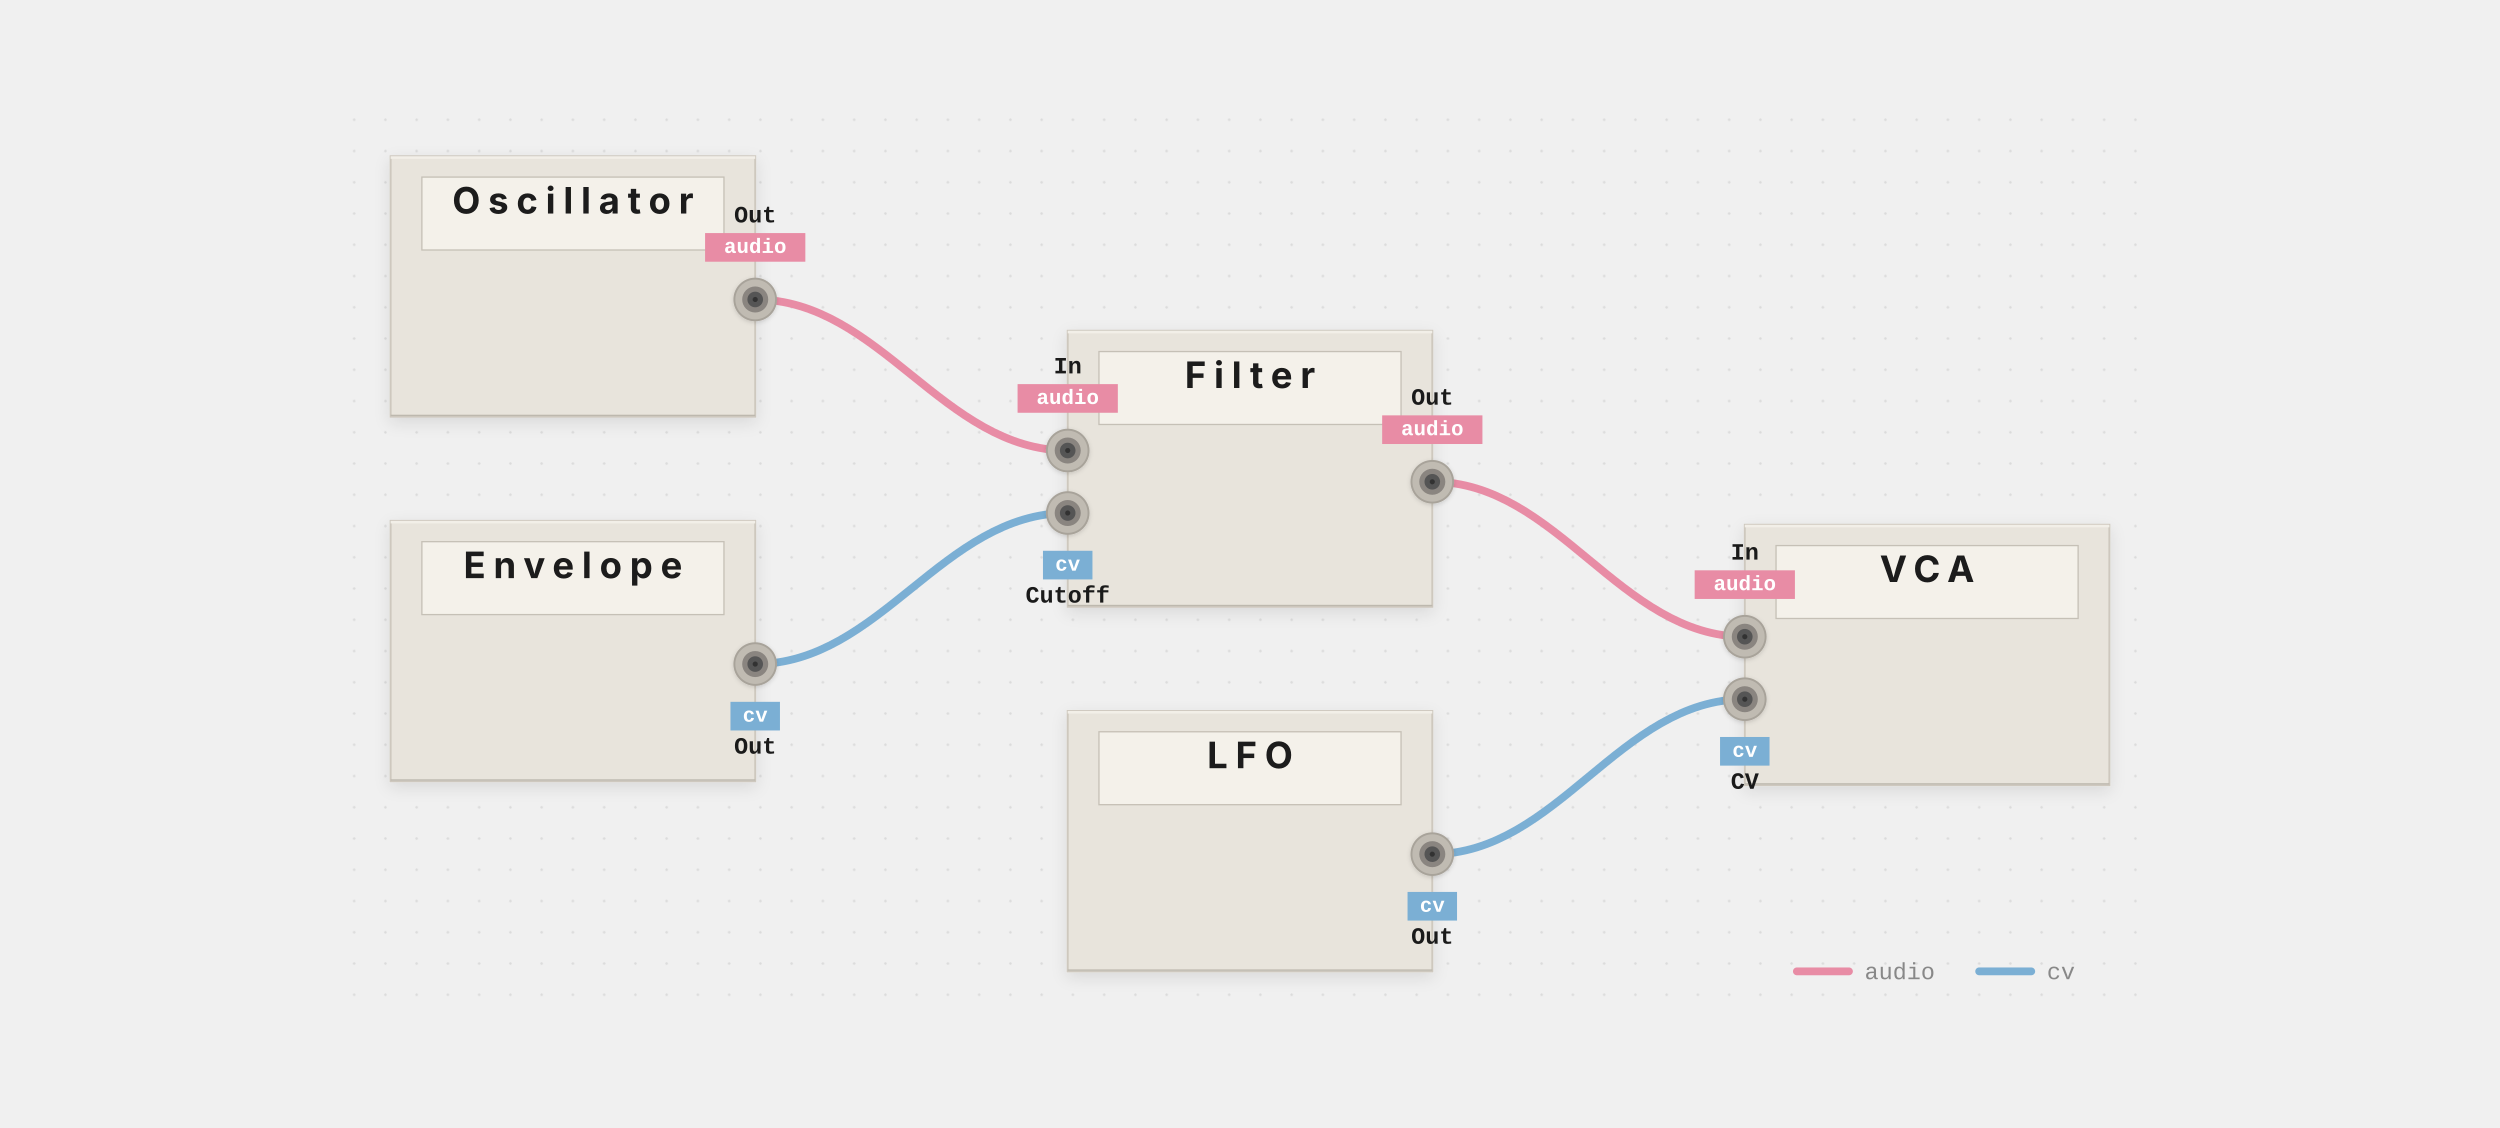
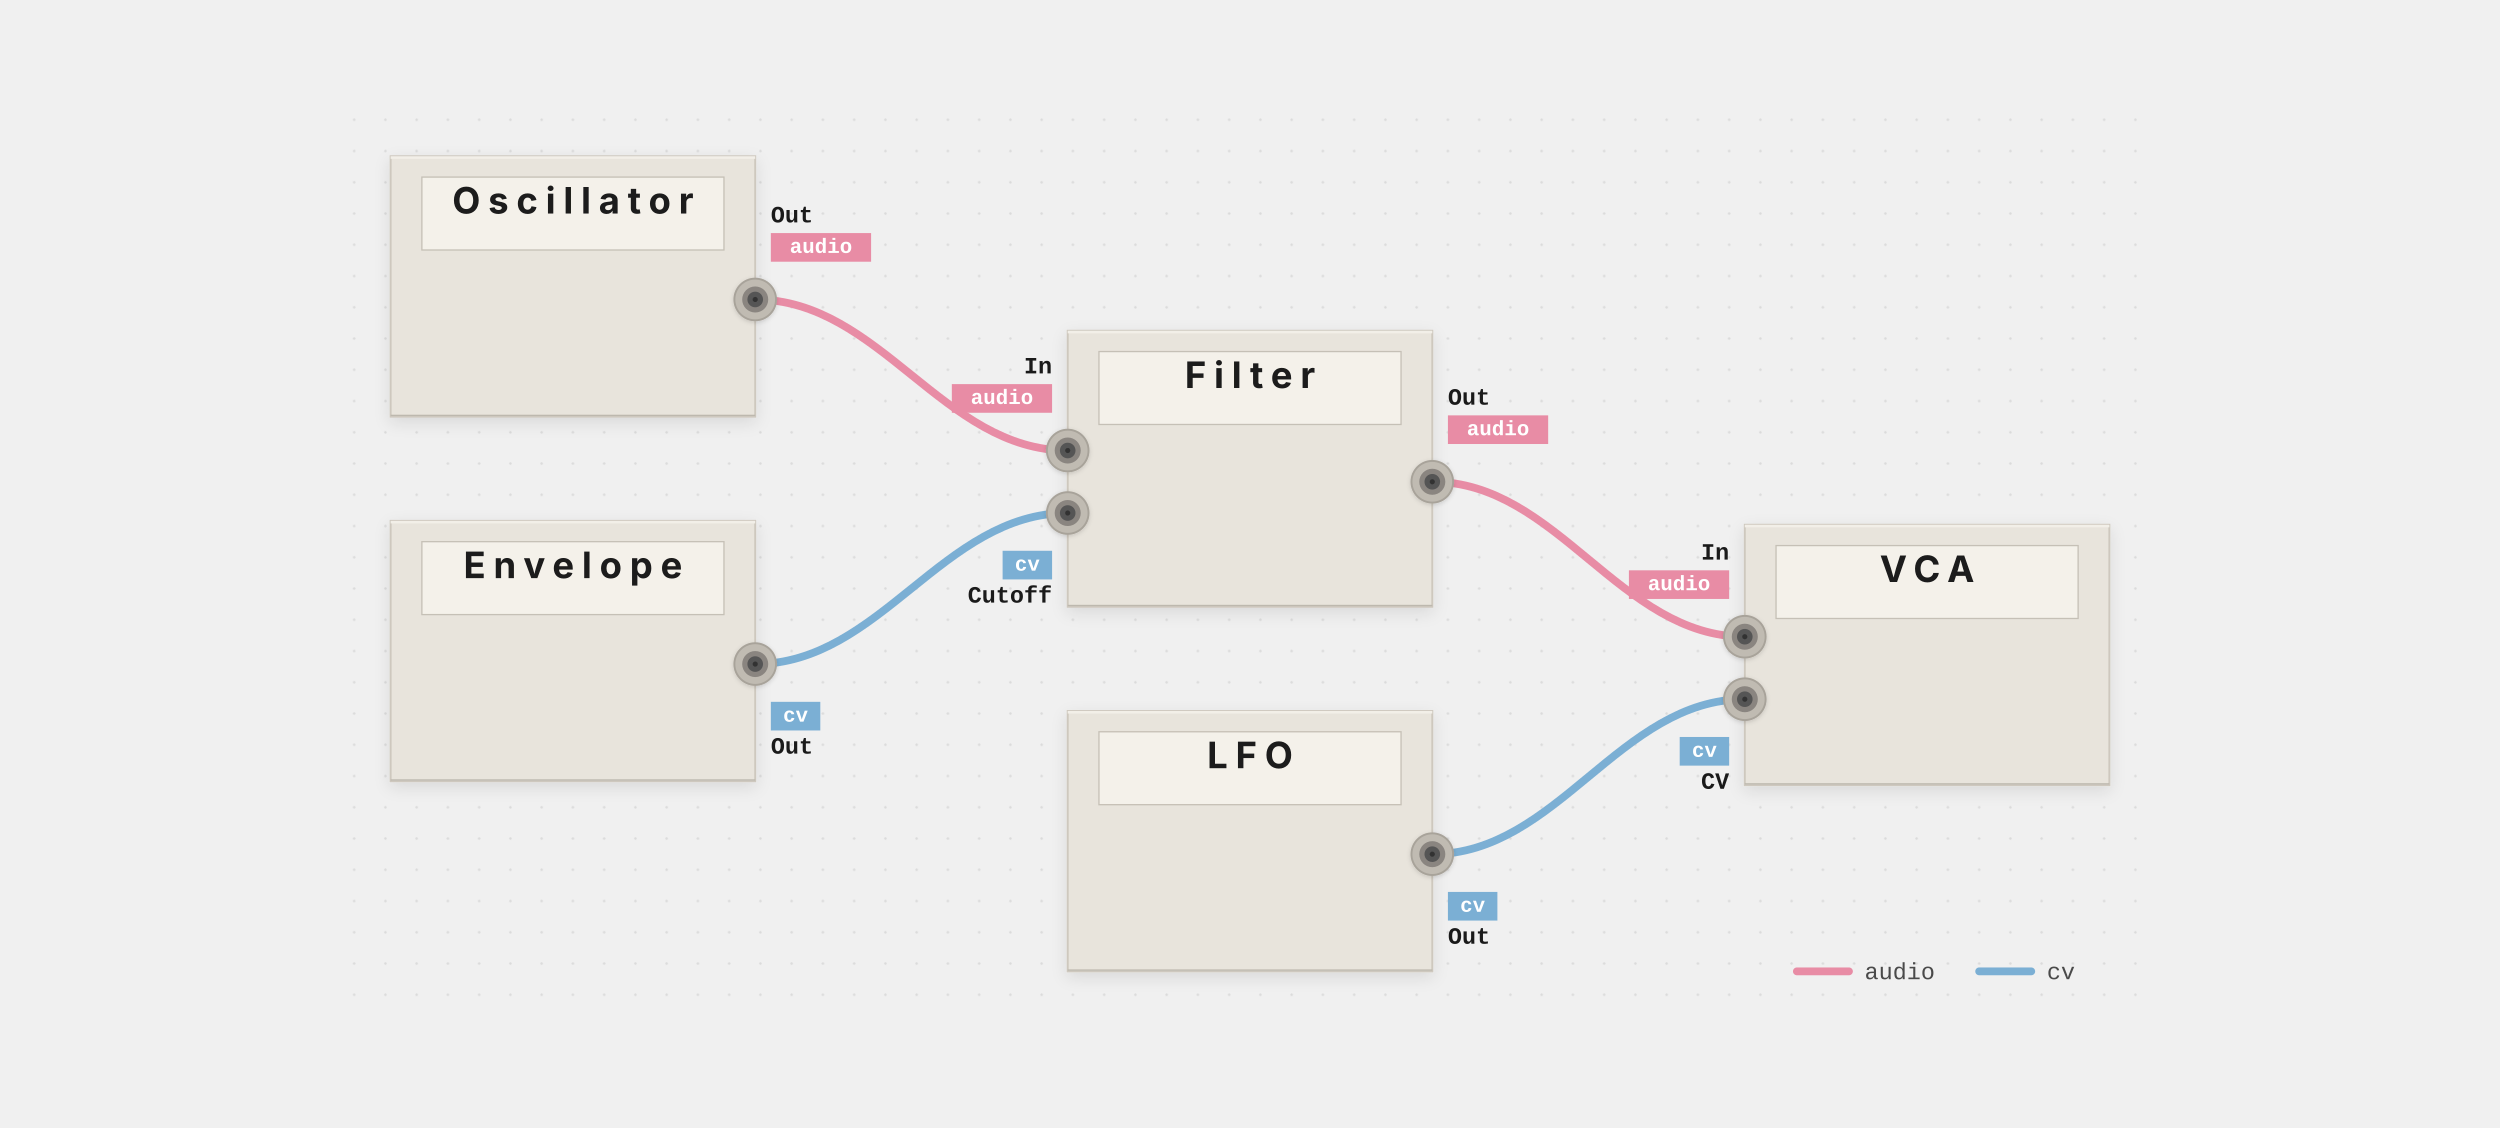
- <svg xmlns="http://www.w3.org/2000/svg" viewBox="-130 -40 960 433" width="100%" data-pf-min-width="960" role="img" aria-labelledby="pf-58a3c9-title pf-58a3c9-desc">
+ <svg xmlns="http://www.w3.org/2000/svg" viewBox="-130 -40 960 433" width="100%" data-pf-min-width="960" role="img" aria-labelledby="pf-4e7f3d-title pf-4e7f3d-desc">
  <style>@media print { .pf-panel, .pf-jack { filter: none; } }</style>
  <defs>
-     <filter id="pf-58a3c9-panel-shadow" x="-20%" y="-20%" width="140%" height="140%">
+     <filter id="pf-4e7f3d-panel-shadow" x="-20%" y="-20%" width="140%" height="140%">
      <feDropShadow dx="0" dy="2" stdDeviation="3" flood-opacity="0.1" />
    </filter>
-     <filter id="pf-58a3c9-jack-shadow" x="-20%" y="-20%" width="140%" height="140%">
+     <filter id="pf-4e7f3d-jack-shadow" x="-20%" y="-20%" width="140%" height="140%">
      <feDropShadow dx="0" dy="0.5" stdDeviation="0.8" flood-opacity="0.15" />
    </filter>
-     <pattern id="pf-58a3c9-dots" width="12" height="12" patternUnits="userSpaceOnUse">
+     <pattern id="pf-4e7f3d-dots" width="12" height="12" patternUnits="userSpaceOnUse">
      <circle cx="6" cy="6" r="0.5" fill="#aaaaaa" opacity="0.3" />
    </pattern>
  </defs>
  <g class="pf-layer-bg">
-     <rect width="700" height="353" fill="url(#pf-58a3c9-dots)" />
+     <rect width="700" height="353" fill="url(#pf-4e7f3d-dots)" />
  </g>
  <g class="pf-layer-cables">
    <path d="M 160 75 C 208 75, 232 133, 280 133" stroke="#e88ca5" stroke-width="3" fill="none" stroke-linecap="round" stroke-linejoin="round" data-connection="conn-0" data-signal="audio" />
    <path d="M 160 215 C 208 215, 232 157, 280 157" stroke="#7bafd4" stroke-width="3" fill="none" stroke-linecap="round" stroke-linejoin="round" data-connection="conn-1" data-signal="cv" />
    <path d="M 420 145 C 468 145, 492 204.5, 540 204.5" stroke="#e88ca5" stroke-width="3" fill="none" stroke-linecap="round" stroke-linejoin="round" data-connection="conn-2" data-signal="audio" />
    <path d="M 420 288 C 468 288, 492 228.5, 540 228.5" stroke="#7bafd4" stroke-width="3" fill="none" stroke-linecap="round" stroke-linejoin="round" data-connection="conn-3" data-signal="cv" />
    <circle cx="160" cy="75" r="3.5" fill="#d47a93" />
    <circle cx="280" cy="133" r="3.5" fill="#d47a93" />
    <circle cx="160" cy="215" r="3.5" fill="#6a9ec3" />
    <circle cx="280" cy="157" r="3.5" fill="#6a9ec3" />
    <circle cx="420" cy="145" r="3.5" fill="#d47a93" />
    <circle cx="540" cy="204.5" r="3.5" fill="#d47a93" />
    <circle cx="420" cy="288" r="3.5" fill="#6a9ec3" />
    <circle cx="540" cy="228.5" r="3.5" fill="#6a9ec3" />
  </g>
  <g class="pf-layer-panels">
-     <g data-module="Oscillator" filter="url(#pf-58a3c9-panel-shadow)">
+     <g data-module="Oscillator" filter="url(#pf-4e7f3d-panel-shadow)">
      <rect x="20" y="20" width="140" height="100" fill="#e8e4dc" stroke="#cec8be" stroke-width="0.75" rx="0" />
      <line x1="20" y1="20.5" x2="160" y2="20.5" stroke="#f2efe8" stroke-width="1" />
      <line x1="20" y1="119.5" x2="160" y2="119.5" stroke="#bdb8ae" stroke-width="0.5" />
      <rect x="32" y="28" width="116" height="28" fill="#f4f1ea" stroke="#c5c0b6" stroke-width="0.5" />
      <text x="90" y="42" text-anchor="middle" font-family="system-ui, -apple-system, BlinkMacSystemFont, 'Segoe UI', sans-serif" font-size="14" font-weight="700" fill="#1a1a1a" letter-spacing="3">Oscillator</text>
    </g>
-     <g data-module="Filter" filter="url(#pf-58a3c9-panel-shadow)">
+     <g data-module="Filter" filter="url(#pf-4e7f3d-panel-shadow)">
      <rect x="280" y="87" width="140" height="106" fill="#e8e4dc" stroke="#cec8be" stroke-width="0.75" rx="0" />
      <line x1="280" y1="87.5" x2="420" y2="87.5" stroke="#f2efe8" stroke-width="1" />
      <line x1="280" y1="192.5" x2="420" y2="192.5" stroke="#bdb8ae" stroke-width="0.5" />
      <rect x="292" y="95" width="116" height="28" fill="#f4f1ea" stroke="#c5c0b6" stroke-width="0.5" />
      <text x="350" y="109" text-anchor="middle" font-family="system-ui, -apple-system, BlinkMacSystemFont, 'Segoe UI', sans-serif" font-size="14" font-weight="700" fill="#1a1a1a" letter-spacing="3">Filter</text>
    </g>
-     <g data-module="Envelope" filter="url(#pf-58a3c9-panel-shadow)">
+     <g data-module="Envelope" filter="url(#pf-4e7f3d-panel-shadow)">
      <rect x="20" y="160" width="140" height="100" fill="#e8e4dc" stroke="#cec8be" stroke-width="0.75" rx="0" />
      <line x1="20" y1="160.5" x2="160" y2="160.5" stroke="#f2efe8" stroke-width="1" />
      <line x1="20" y1="259.5" x2="160" y2="259.5" stroke="#bdb8ae" stroke-width="0.5" />
      <rect x="32" y="168" width="116" height="28" fill="#f4f1ea" stroke="#c5c0b6" stroke-width="0.5" />
      <text x="90" y="182" text-anchor="middle" font-family="system-ui, -apple-system, BlinkMacSystemFont, 'Segoe UI', sans-serif" font-size="14" font-weight="700" fill="#1a1a1a" letter-spacing="3">Envelope</text>
    </g>
-     <g data-module="VCA" filter="url(#pf-58a3c9-panel-shadow)">
+     <g data-module="VCA" filter="url(#pf-4e7f3d-panel-shadow)">
      <rect x="540" y="161.5" width="140" height="100" fill="#e8e4dc" stroke="#cec8be" stroke-width="0.75" rx="0" />
      <line x1="540" y1="162" x2="680" y2="162" stroke="#f2efe8" stroke-width="1" />
      <line x1="540" y1="261" x2="680" y2="261" stroke="#bdb8ae" stroke-width="0.5" />
      <rect x="552" y="169.5" width="116" height="28" fill="#f4f1ea" stroke="#c5c0b6" stroke-width="0.5" />
      <text x="610" y="183.5" text-anchor="middle" font-family="system-ui, -apple-system, BlinkMacSystemFont, 'Segoe UI', sans-serif" font-size="14" font-weight="700" fill="#1a1a1a" letter-spacing="3">VCA</text>
    </g>
-     <g data-module="LFO" filter="url(#pf-58a3c9-panel-shadow)">
+     <g data-module="LFO" filter="url(#pf-4e7f3d-panel-shadow)">
      <rect x="280" y="233" width="140" height="100" fill="#e8e4dc" stroke="#cec8be" stroke-width="0.75" rx="0" />
      <line x1="280" y1="233.5" x2="420" y2="233.5" stroke="#f2efe8" stroke-width="1" />
      <line x1="280" y1="332.5" x2="420" y2="332.5" stroke="#bdb8ae" stroke-width="0.5" />
      <rect x="292" y="241" width="116" height="28" fill="#f4f1ea" stroke="#c5c0b6" stroke-width="0.5" />
      <text x="350" y="255" text-anchor="middle" font-family="system-ui, -apple-system, BlinkMacSystemFont, 'Segoe UI', sans-serif" font-size="14" font-weight="700" fill="#1a1a1a" letter-spacing="3">LFO</text>
    </g>
  </g>
  <g class="pf-layer-params" />
  <g class="pf-layer-jacks">
-     <g data-port="oscillator.out" filter="url(#pf-58a3c9-jack-shadow)">
+     <g data-port="oscillator.out" filter="url(#pf-4e7f3d-jack-shadow)">
      <circle cx="160" cy="75" r="8" fill="#c0bbb2" stroke="#a8a39a" stroke-width="0.75" />
      <circle cx="160" cy="75" r="5" fill="#8a8580" />
      <circle cx="160" cy="75" r="3" fill="#555555" />
      <circle cx="160" cy="75" r="1" fill="#333333" />
    </g>
-     <g data-port="filter.in" filter="url(#pf-58a3c9-jack-shadow)">
+     <g data-port="filter.in" filter="url(#pf-4e7f3d-jack-shadow)">
      <circle cx="280" cy="133" r="8" fill="#c0bbb2" stroke="#a8a39a" stroke-width="0.75" />
      <circle cx="280" cy="133" r="5" fill="#8a8580" />
      <circle cx="280" cy="133" r="3" fill="#555555" />
      <circle cx="280" cy="133" r="1" fill="#333333" />
    </g>
-     <g data-port="filter.cutoff" filter="url(#pf-58a3c9-jack-shadow)">
+     <g data-port="filter.cutoff" filter="url(#pf-4e7f3d-jack-shadow)">
      <circle cx="280" cy="157" r="8" fill="#c0bbb2" stroke="#a8a39a" stroke-width="0.75" />
      <circle cx="280" cy="157" r="5" fill="#8a8580" />
      <circle cx="280" cy="157" r="3" fill="#555555" />
      <circle cx="280" cy="157" r="1" fill="#333333" />
    </g>
-     <g data-port="filter.out" filter="url(#pf-58a3c9-jack-shadow)">
+     <g data-port="filter.out" filter="url(#pf-4e7f3d-jack-shadow)">
      <circle cx="420" cy="145" r="8" fill="#c0bbb2" stroke="#a8a39a" stroke-width="0.75" />
      <circle cx="420" cy="145" r="5" fill="#8a8580" />
      <circle cx="420" cy="145" r="3" fill="#555555" />
      <circle cx="420" cy="145" r="1" fill="#333333" />
    </g>
-     <g data-port="envelope.out" filter="url(#pf-58a3c9-jack-shadow)">
+     <g data-port="envelope.out" filter="url(#pf-4e7f3d-jack-shadow)">
      <circle cx="160" cy="215" r="8" fill="#c0bbb2" stroke="#a8a39a" stroke-width="0.75" />
      <circle cx="160" cy="215" r="5" fill="#8a8580" />
      <circle cx="160" cy="215" r="3" fill="#555555" />
      <circle cx="160" cy="215" r="1" fill="#333333" />
    </g>
-     <g data-port="vca.in" filter="url(#pf-58a3c9-jack-shadow)">
+     <g data-port="vca.in" filter="url(#pf-4e7f3d-jack-shadow)">
      <circle cx="540" cy="204.5" r="8" fill="#c0bbb2" stroke="#a8a39a" stroke-width="0.75" />
      <circle cx="540" cy="204.5" r="5" fill="#8a8580" />
      <circle cx="540" cy="204.5" r="3" fill="#555555" />
      <circle cx="540" cy="204.5" r="1" fill="#333333" />
    </g>
-     <g data-port="vca.cv" filter="url(#pf-58a3c9-jack-shadow)">
+     <g data-port="vca.cv" filter="url(#pf-4e7f3d-jack-shadow)">
      <circle cx="540" cy="228.5" r="8" fill="#c0bbb2" stroke="#a8a39a" stroke-width="0.75" />
      <circle cx="540" cy="228.5" r="5" fill="#8a8580" />
      <circle cx="540" cy="228.5" r="3" fill="#555555" />
      <circle cx="540" cy="228.5" r="1" fill="#333333" />
    </g>
-     <g data-port="lfo.out" filter="url(#pf-58a3c9-jack-shadow)">
+     <g data-port="lfo.out" filter="url(#pf-4e7f3d-jack-shadow)">
      <circle cx="420" cy="288" r="8" fill="#c0bbb2" stroke="#a8a39a" stroke-width="0.75" />
      <circle cx="420" cy="288" r="5" fill="#8a8580" />
      <circle cx="420" cy="288" r="3" fill="#555555" />
      <circle cx="420" cy="288" r="1" fill="#333333" />
    </g>
  </g>
  <g class="pf-layer-labels">
-     <text x="160" y="43" font-family="'SF Mono', 'Fira Code', Consolas, 'Courier New', monospace" font-size="9" fill="#1a1a1a" font-weight="600" text-anchor="middle" dominant-baseline="central">Out</text>
-     <rect class="pf-port-pill" x="140.75" y="49.5" width="38.5" height="11" rx="0" fill="#e88ca5" data-signal="audio" />
-     <text class="pf-port-pill-text" x="160" y="55" text-anchor="middle" dominant-baseline="central" font-family="'SF Mono', 'Fira Code', Consolas, 'Courier New', monospace" font-size="8" fill="#ffffff" font-weight="600">audio</text>
-     <text x="280" y="101" font-family="'SF Mono', 'Fira Code', Consolas, 'Courier New', monospace" font-size="9" fill="#1a1a1a" font-weight="600" text-anchor="middle" dominant-baseline="central">In</text>
-     <rect class="pf-port-pill" x="260.75" y="107.5" width="38.5" height="11" rx="0" fill="#e88ca5" data-signal="audio" />
-     <text class="pf-port-pill-text" x="280" y="113" text-anchor="middle" dominant-baseline="central" font-family="'SF Mono', 'Fira Code', Consolas, 'Courier New', monospace" font-size="8" fill="#ffffff" font-weight="600">audio</text>
-     <text x="280" y="189" font-family="'SF Mono', 'Fira Code', Consolas, 'Courier New', monospace" font-size="9" fill="#1a1a1a" font-weight="600" text-anchor="middle" dominant-baseline="central">Cutoff</text>
-     <rect class="pf-port-pill" x="270.5" y="171.5" width="19" height="11" rx="0" fill="#7bafd4" data-signal="cv" />
-     <text class="pf-port-pill-text" x="280" y="177" text-anchor="middle" dominant-baseline="central" font-family="'SF Mono', 'Fira Code', Consolas, 'Courier New', monospace" font-size="8" fill="#ffffff" font-weight="600">cv</text>
-     <text x="420" y="113" font-family="'SF Mono', 'Fira Code', Consolas, 'Courier New', monospace" font-size="9" fill="#1a1a1a" font-weight="600" text-anchor="middle" dominant-baseline="central">Out</text>
-     <rect class="pf-port-pill" x="400.75" y="119.5" width="38.5" height="11" rx="0" fill="#e88ca5" data-signal="audio" />
-     <text class="pf-port-pill-text" x="420" y="125" text-anchor="middle" dominant-baseline="central" font-family="'SF Mono', 'Fira Code', Consolas, 'Courier New', monospace" font-size="8" fill="#ffffff" font-weight="600">audio</text>
-     <text x="160" y="247" font-family="'SF Mono', 'Fira Code', Consolas, 'Courier New', monospace" font-size="9" fill="#1a1a1a" font-weight="600" text-anchor="middle" dominant-baseline="central">Out</text>
-     <rect class="pf-port-pill" x="150.5" y="229.5" width="19" height="11" rx="0" fill="#7bafd4" data-signal="cv" />
-     <text class="pf-port-pill-text" x="160" y="235" text-anchor="middle" dominant-baseline="central" font-family="'SF Mono', 'Fira Code', Consolas, 'Courier New', monospace" font-size="8" fill="#ffffff" font-weight="600">cv</text>
-     <text x="540" y="172.5" font-family="'SF Mono', 'Fira Code', Consolas, 'Courier New', monospace" font-size="9" fill="#1a1a1a" font-weight="600" text-anchor="middle" dominant-baseline="central">In</text>
-     <rect class="pf-port-pill" x="520.75" y="179" width="38.5" height="11" rx="0" fill="#e88ca5" data-signal="audio" />
-     <text class="pf-port-pill-text" x="540" y="184.5" text-anchor="middle" dominant-baseline="central" font-family="'SF Mono', 'Fira Code', Consolas, 'Courier New', monospace" font-size="8" fill="#ffffff" font-weight="600">audio</text>
-     <text x="540" y="260.5" font-family="'SF Mono', 'Fira Code', Consolas, 'Courier New', monospace" font-size="9" fill="#1a1a1a" font-weight="600" text-anchor="middle" dominant-baseline="central">CV</text>
-     <rect class="pf-port-pill" x="530.5" y="243" width="19" height="11" rx="0" fill="#7bafd4" data-signal="cv" />
-     <text class="pf-port-pill-text" x="540" y="248.5" text-anchor="middle" dominant-baseline="central" font-family="'SF Mono', 'Fira Code', Consolas, 'Courier New', monospace" font-size="8" fill="#ffffff" font-weight="600">cv</text>
-     <text x="420" y="320" font-family="'SF Mono', 'Fira Code', Consolas, 'Courier New', monospace" font-size="9" fill="#1a1a1a" font-weight="600" text-anchor="middle" dominant-baseline="central">Out</text>
-     <rect class="pf-port-pill" x="410.5" y="302.5" width="19" height="11" rx="0" fill="#7bafd4" data-signal="cv" />
-     <text class="pf-port-pill-text" x="420" y="308" text-anchor="middle" dominant-baseline="central" font-family="'SF Mono', 'Fira Code', Consolas, 'Courier New', monospace" font-size="8" fill="#ffffff" font-weight="600">cv</text>
+     <text x="166" y="43" font-family="'SF Mono', 'Fira Code', Consolas, 'Courier New', monospace" font-size="9" fill="#1a1a1a" font-weight="600" text-anchor="start" dominant-baseline="central">Out</text>
+     <rect class="pf-port-pill" x="166" y="49.5" width="38.5" height="11" rx="0" fill="#e88ca5" data-signal="audio" />
+     <text class="pf-port-pill-text" x="185.25" y="55" text-anchor="middle" dominant-baseline="central" font-family="'SF Mono', 'Fira Code', Consolas, 'Courier New', monospace" font-size="8" fill="#ffffff" font-weight="600">audio</text>
+     <text x="274" y="101" font-family="'SF Mono', 'Fira Code', Consolas, 'Courier New', monospace" font-size="9" fill="#1a1a1a" font-weight="600" text-anchor="end" dominant-baseline="central">In</text>
+     <rect class="pf-port-pill" x="235.5" y="107.5" width="38.5" height="11" rx="0" fill="#e88ca5" data-signal="audio" />
+     <text class="pf-port-pill-text" x="254.75" y="113" text-anchor="middle" dominant-baseline="central" font-family="'SF Mono', 'Fira Code', Consolas, 'Courier New', monospace" font-size="8" fill="#ffffff" font-weight="600">audio</text>
+     <text x="274" y="189" font-family="'SF Mono', 'Fira Code', Consolas, 'Courier New', monospace" font-size="9" fill="#1a1a1a" font-weight="600" text-anchor="end" dominant-baseline="central">Cutoff</text>
+     <rect class="pf-port-pill" x="255" y="171.5" width="19" height="11" rx="0" fill="#7bafd4" data-signal="cv" />
+     <text class="pf-port-pill-text" x="264.5" y="177" text-anchor="middle" dominant-baseline="central" font-family="'SF Mono', 'Fira Code', Consolas, 'Courier New', monospace" font-size="8" fill="#ffffff" font-weight="600">cv</text>
+     <text x="426" y="113" font-family="'SF Mono', 'Fira Code', Consolas, 'Courier New', monospace" font-size="9" fill="#1a1a1a" font-weight="600" text-anchor="start" dominant-baseline="central">Out</text>
+     <rect class="pf-port-pill" x="426" y="119.5" width="38.5" height="11" rx="0" fill="#e88ca5" data-signal="audio" />
+     <text class="pf-port-pill-text" x="445.25" y="125" text-anchor="middle" dominant-baseline="central" font-family="'SF Mono', 'Fira Code', Consolas, 'Courier New', monospace" font-size="8" fill="#ffffff" font-weight="600">audio</text>
+     <text x="166" y="247" font-family="'SF Mono', 'Fira Code', Consolas, 'Courier New', monospace" font-size="9" fill="#1a1a1a" font-weight="600" text-anchor="start" dominant-baseline="central">Out</text>
+     <rect class="pf-port-pill" x="166" y="229.5" width="19" height="11" rx="0" fill="#7bafd4" data-signal="cv" />
+     <text class="pf-port-pill-text" x="175.5" y="235" text-anchor="middle" dominant-baseline="central" font-family="'SF Mono', 'Fira Code', Consolas, 'Courier New', monospace" font-size="8" fill="#ffffff" font-weight="600">cv</text>
+     <text x="534" y="172.5" font-family="'SF Mono', 'Fira Code', Consolas, 'Courier New', monospace" font-size="9" fill="#1a1a1a" font-weight="600" text-anchor="end" dominant-baseline="central">In</text>
+     <rect class="pf-port-pill" x="495.5" y="179" width="38.5" height="11" rx="0" fill="#e88ca5" data-signal="audio" />
+     <text class="pf-port-pill-text" x="514.75" y="184.5" text-anchor="middle" dominant-baseline="central" font-family="'SF Mono', 'Fira Code', Consolas, 'Courier New', monospace" font-size="8" fill="#ffffff" font-weight="600">audio</text>
+     <text x="534" y="260.5" font-family="'SF Mono', 'Fira Code', Consolas, 'Courier New', monospace" font-size="9" fill="#1a1a1a" font-weight="600" text-anchor="end" dominant-baseline="central">CV</text>
+     <rect class="pf-port-pill" x="515" y="243" width="19" height="11" rx="0" fill="#7bafd4" data-signal="cv" />
+     <text class="pf-port-pill-text" x="524.5" y="248.5" text-anchor="middle" dominant-baseline="central" font-family="'SF Mono', 'Fira Code', Consolas, 'Courier New', monospace" font-size="8" fill="#ffffff" font-weight="600">cv</text>
+     <text x="426" y="320" font-family="'SF Mono', 'Fira Code', Consolas, 'Courier New', monospace" font-size="9" fill="#1a1a1a" font-weight="600" text-anchor="start" dominant-baseline="central">Out</text>
+     <rect class="pf-port-pill" x="426" y="302.5" width="19" height="11" rx="0" fill="#7bafd4" data-signal="cv" />
+     <text class="pf-port-pill-text" x="435.5" y="308" text-anchor="middle" dominant-baseline="central" font-family="'SF Mono', 'Fira Code', Consolas, 'Courier New', monospace" font-size="8" fill="#ffffff" font-weight="600">cv</text>
  </g>
  <g class="pf-layer-annotations" />
  <g class="pf-layer-legend">
    <g transform="translate(560, 333)">
      <line x1="0" y1="0" x2="20" y2="0" stroke="#e88ca5" stroke-width="3" stroke-linecap="round" />
-       <text x="26" y="3" font-family="'SF Mono', 'Fira Code', Consolas, 'Courier New', monospace" font-size="9" fill="#888888">audio</text>
+       <text x="26" y="3" font-family="'SF Mono', 'Fira Code', Consolas, 'Courier New', monospace" font-size="9" fill="#4a4a4a">audio</text>
    </g>
    <g transform="translate(630, 333)">
      <line x1="0" y1="0" x2="20" y2="0" stroke="#7bafd4" stroke-width="3" stroke-linecap="round" />
-       <text x="26" y="3" font-family="'SF Mono', 'Fira Code', Consolas, 'Courier New', monospace" font-size="9" fill="#888888">cv</text>
+       <text x="26" y="3" font-family="'SF Mono', 'Fira Code', Consolas, 'Courier New', monospace" font-size="9" fill="#4a4a4a">cv</text>
    </g>
  </g>
</svg>
